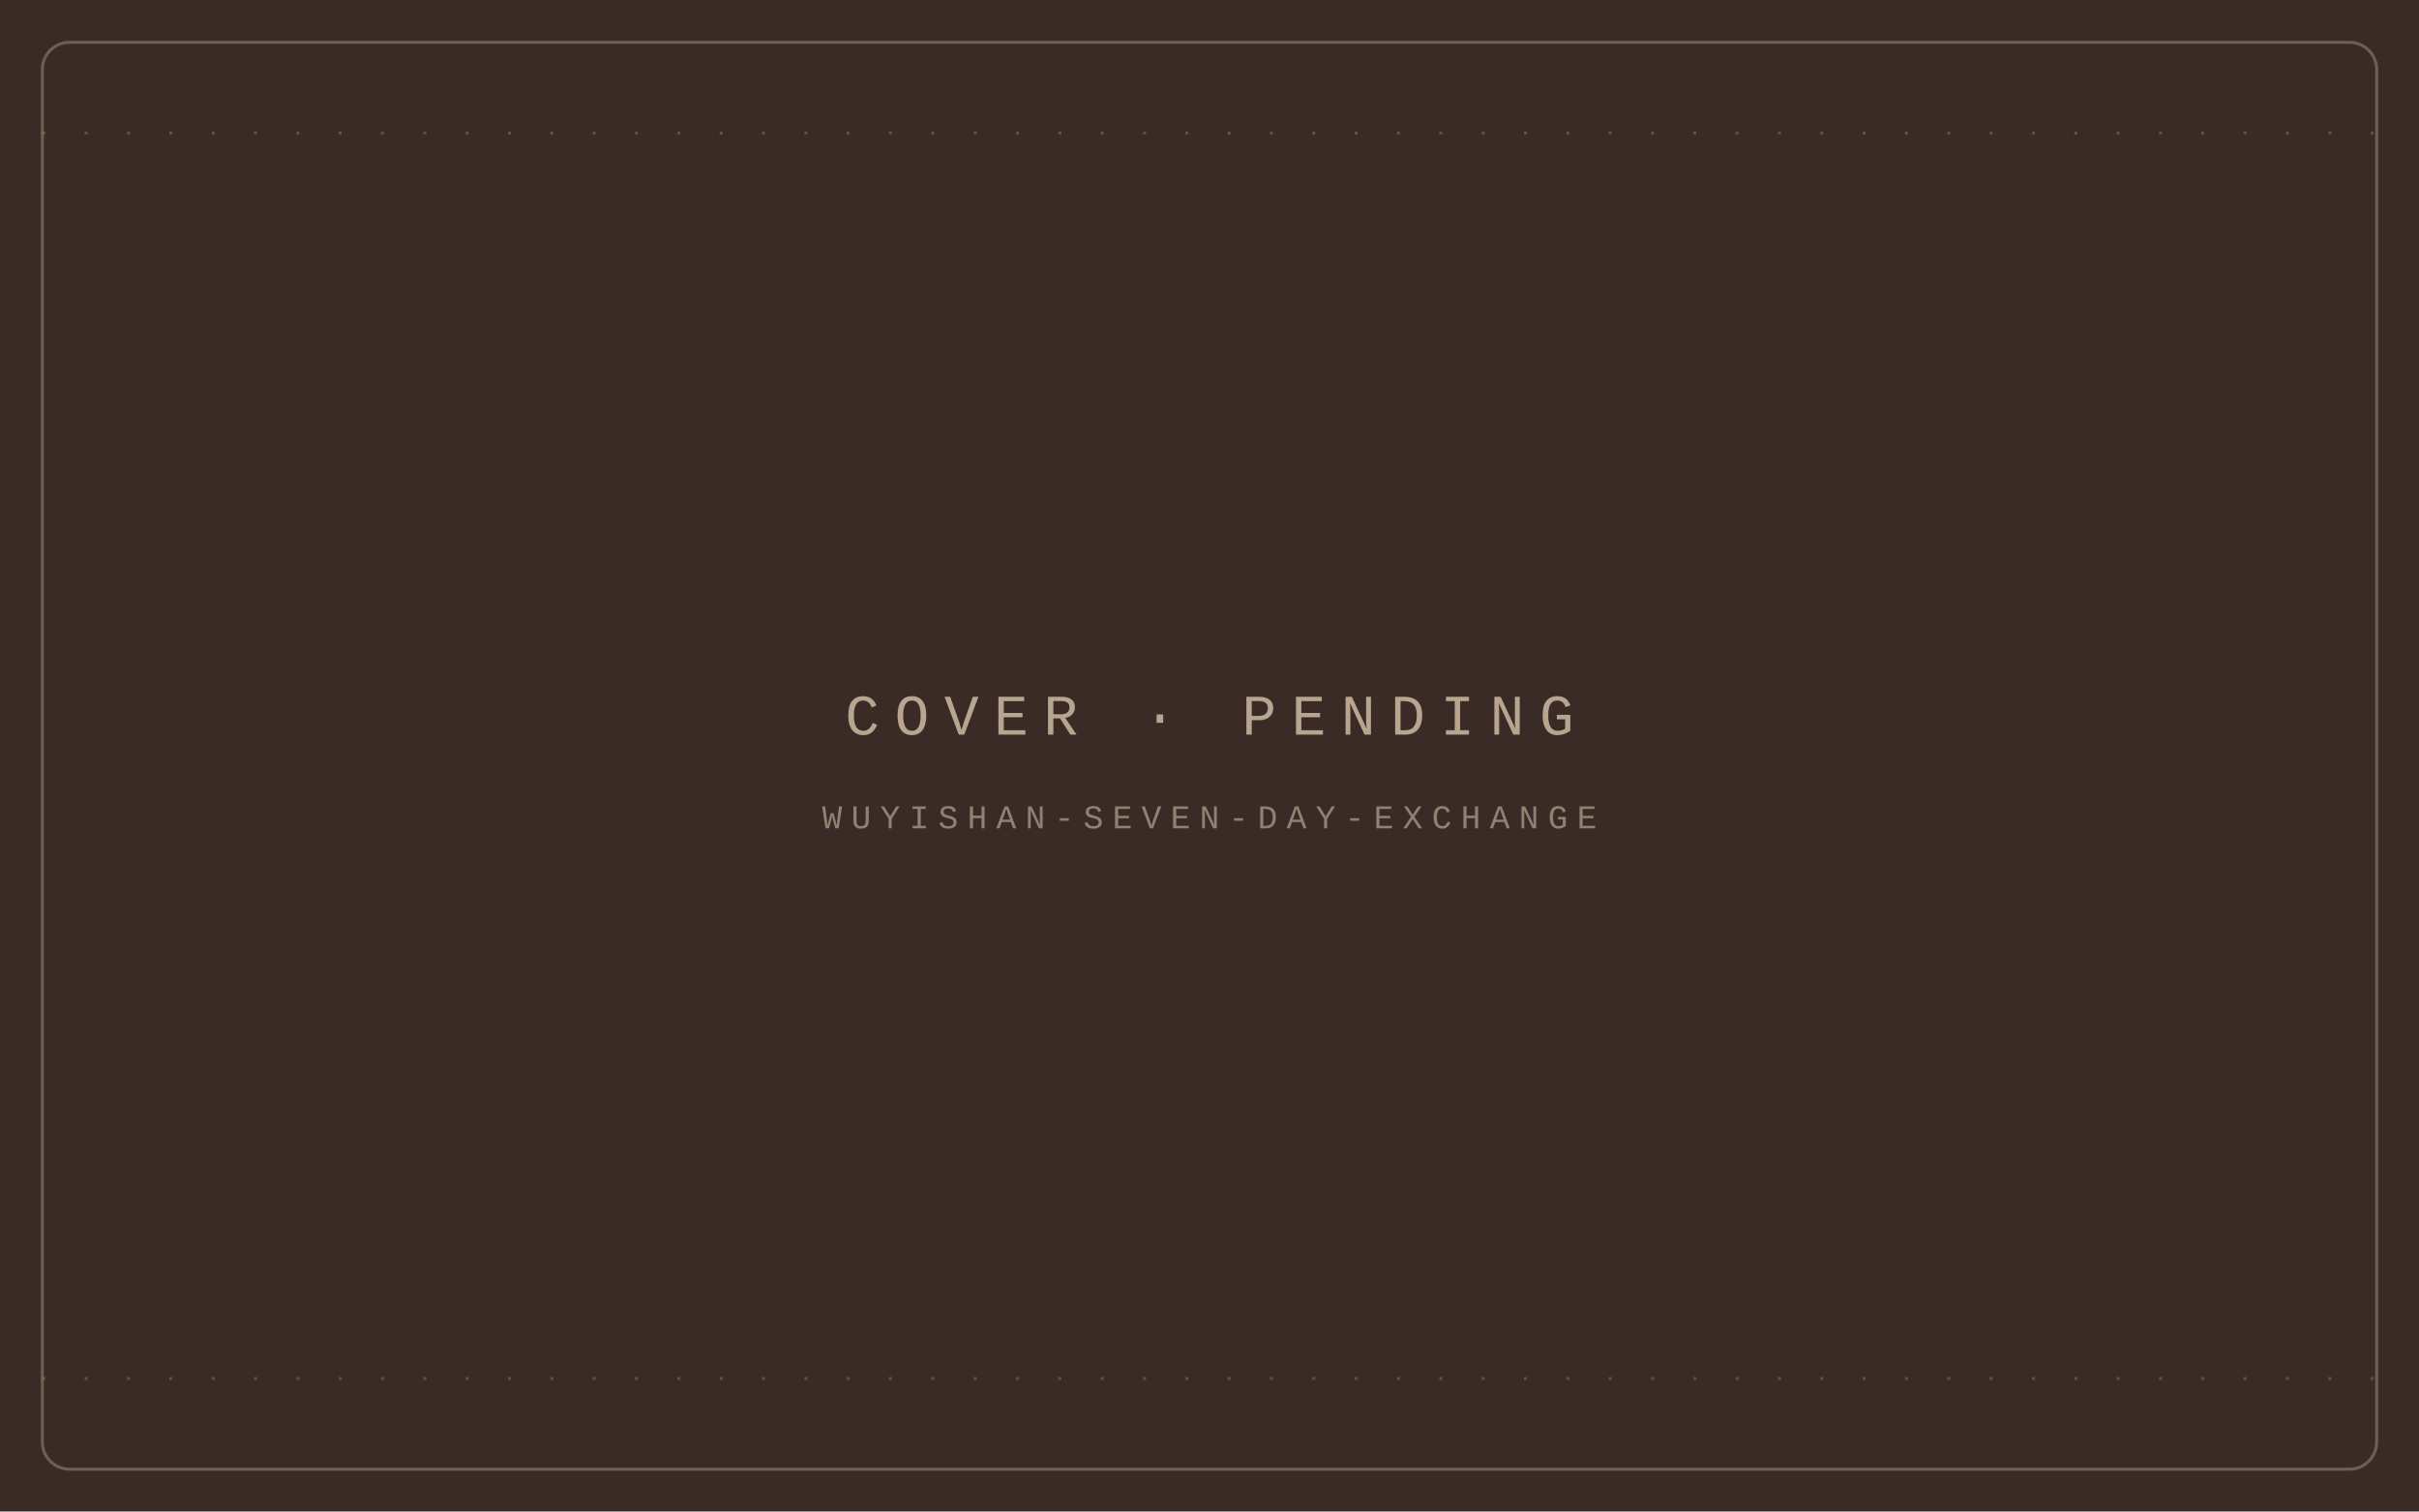
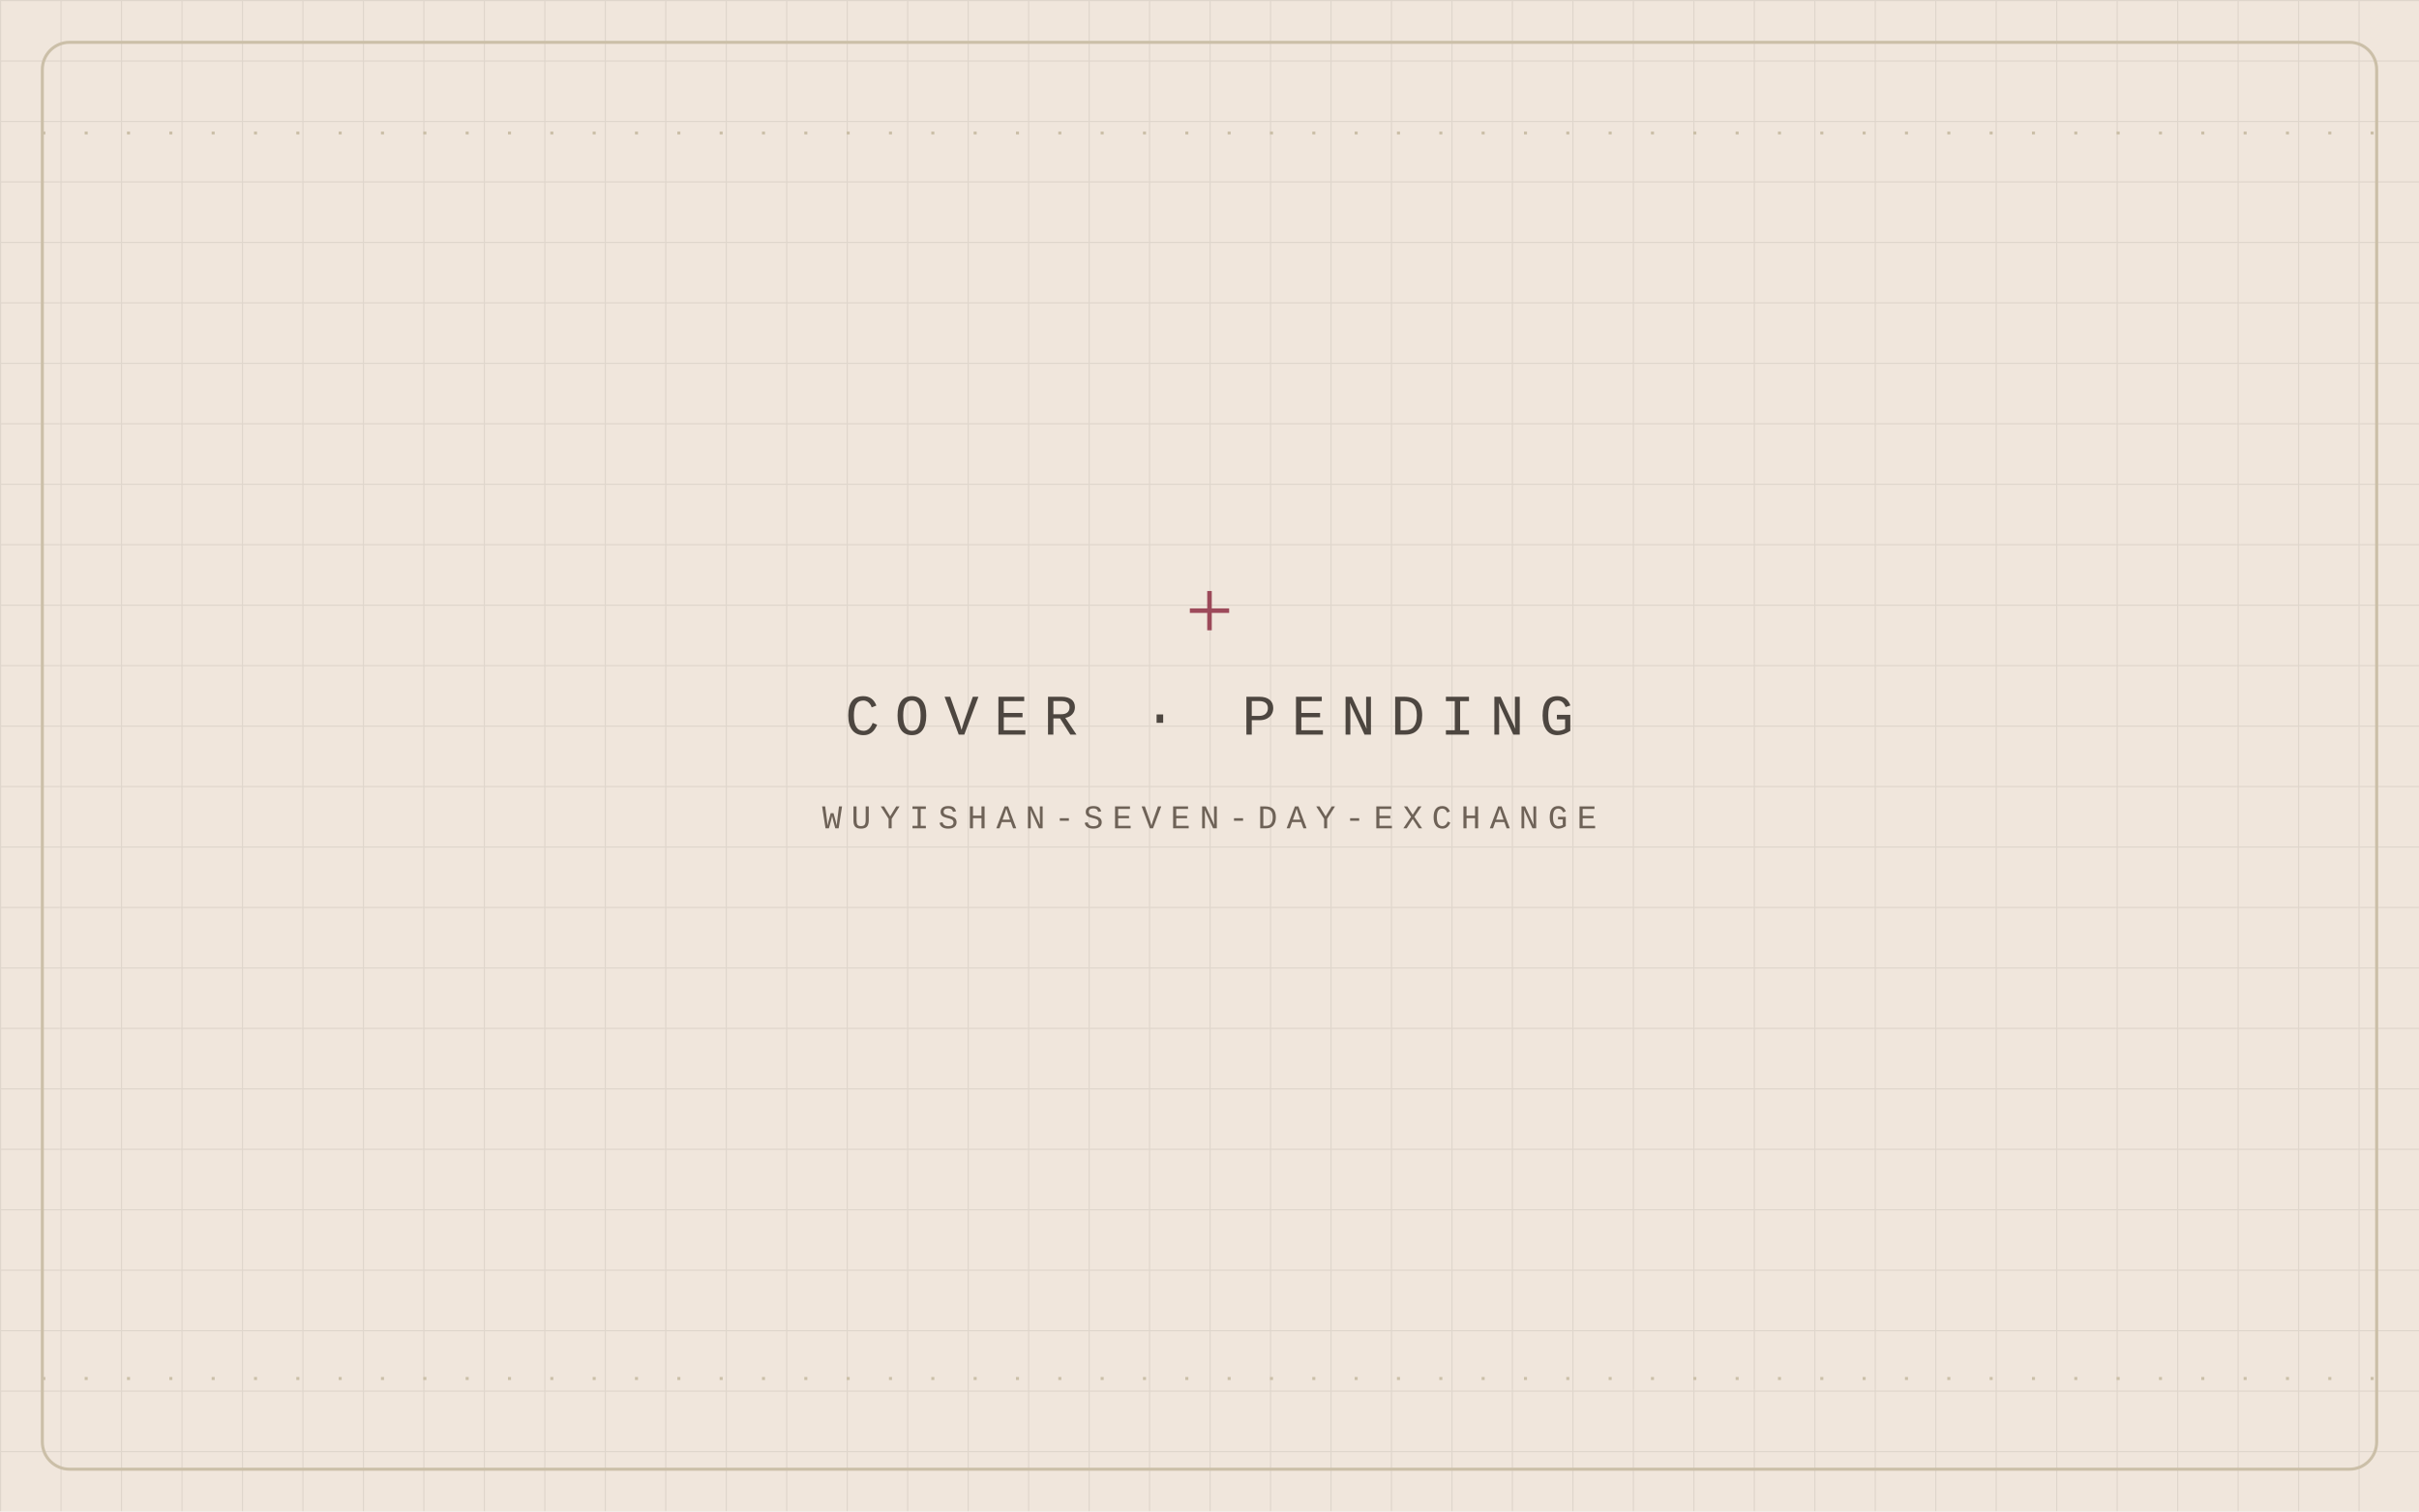
<svg xmlns="http://www.w3.org/2000/svg" width="1600" height="1000" viewBox="0 0 1600 1000" role="img" aria-label="Placeholder image">
-   <rect width="1600" height="1000" fill="#3b2b27" />
-   <rect x="28" y="28" width="1544" height="944" fill="none" stroke="#a5937d" stroke-opacity="0.5" stroke-width="2" rx="18" />
-   <line x1="28" y1="88" x2="1572" y2="88" stroke="#a5937d" stroke-opacity="0.35" stroke-width="2" stroke-dasharray="2 26" />
-   <line x1="28" y1="912" x2="1572" y2="912" stroke="#a5937d" stroke-opacity="0.35" stroke-width="2" stroke-dasharray="2 26" />
-   <text x="800" y="486" text-anchor="middle" font-family="'IBM Plex Mono','Courier New',monospace" font-size="38" letter-spacing="10" fill="#b7a58f">COVER · PENDING</text>
-   <text x="800" y="548" text-anchor="middle" font-family="'IBM Plex Mono','Courier New',monospace" font-size="22" letter-spacing="6" fill="#b7a58f" fill-opacity="0.7">WUYISHAN-SEVEN-DAY-EXCHANGE</text>
+   <defs>
+     <pattern id="ledger" width="40" height="40" patternUnits="userSpaceOnUse">
+       <path d="M40 0H0v40" fill="none" stroke="#2a241e" stroke-opacity="0.085" stroke-width="1.5" />
+     </pattern>
+   </defs>
+   <rect width="1600" height="1000" fill="#f0e6dc" />
+   <rect width="1600" height="1000" fill="url(#ledger)" />
+   <rect x="28" y="28" width="1544" height="944" fill="none" stroke="#cbbfa8" stroke-width="2" rx="18" />
+   <line x1="28" y1="88" x2="1572" y2="88" stroke="#cbbfa8" stroke-width="2" stroke-dasharray="2 26" />
+   <line x1="28" y1="912" x2="1572" y2="912" stroke="#cbbfa8" stroke-width="2" stroke-dasharray="2 26" />
+   <path d="M787 404h26M800 391v26" stroke="#8e2f45" stroke-opacity="0.85" stroke-width="3" />
+   <text x="800" y="486" text-anchor="middle" font-family="'IBM Plex Mono','Courier New',monospace" font-size="38" letter-spacing="10" fill="#2a241e" fill-opacity="0.82">COVER · PENDING</text>
+   <text x="800" y="548" text-anchor="middle" font-family="'IBM Plex Mono','Courier New',monospace" font-size="22" letter-spacing="6" fill="#6e6257">WUYISHAN-SEVEN-DAY-EXCHANGE</text>
</svg>
